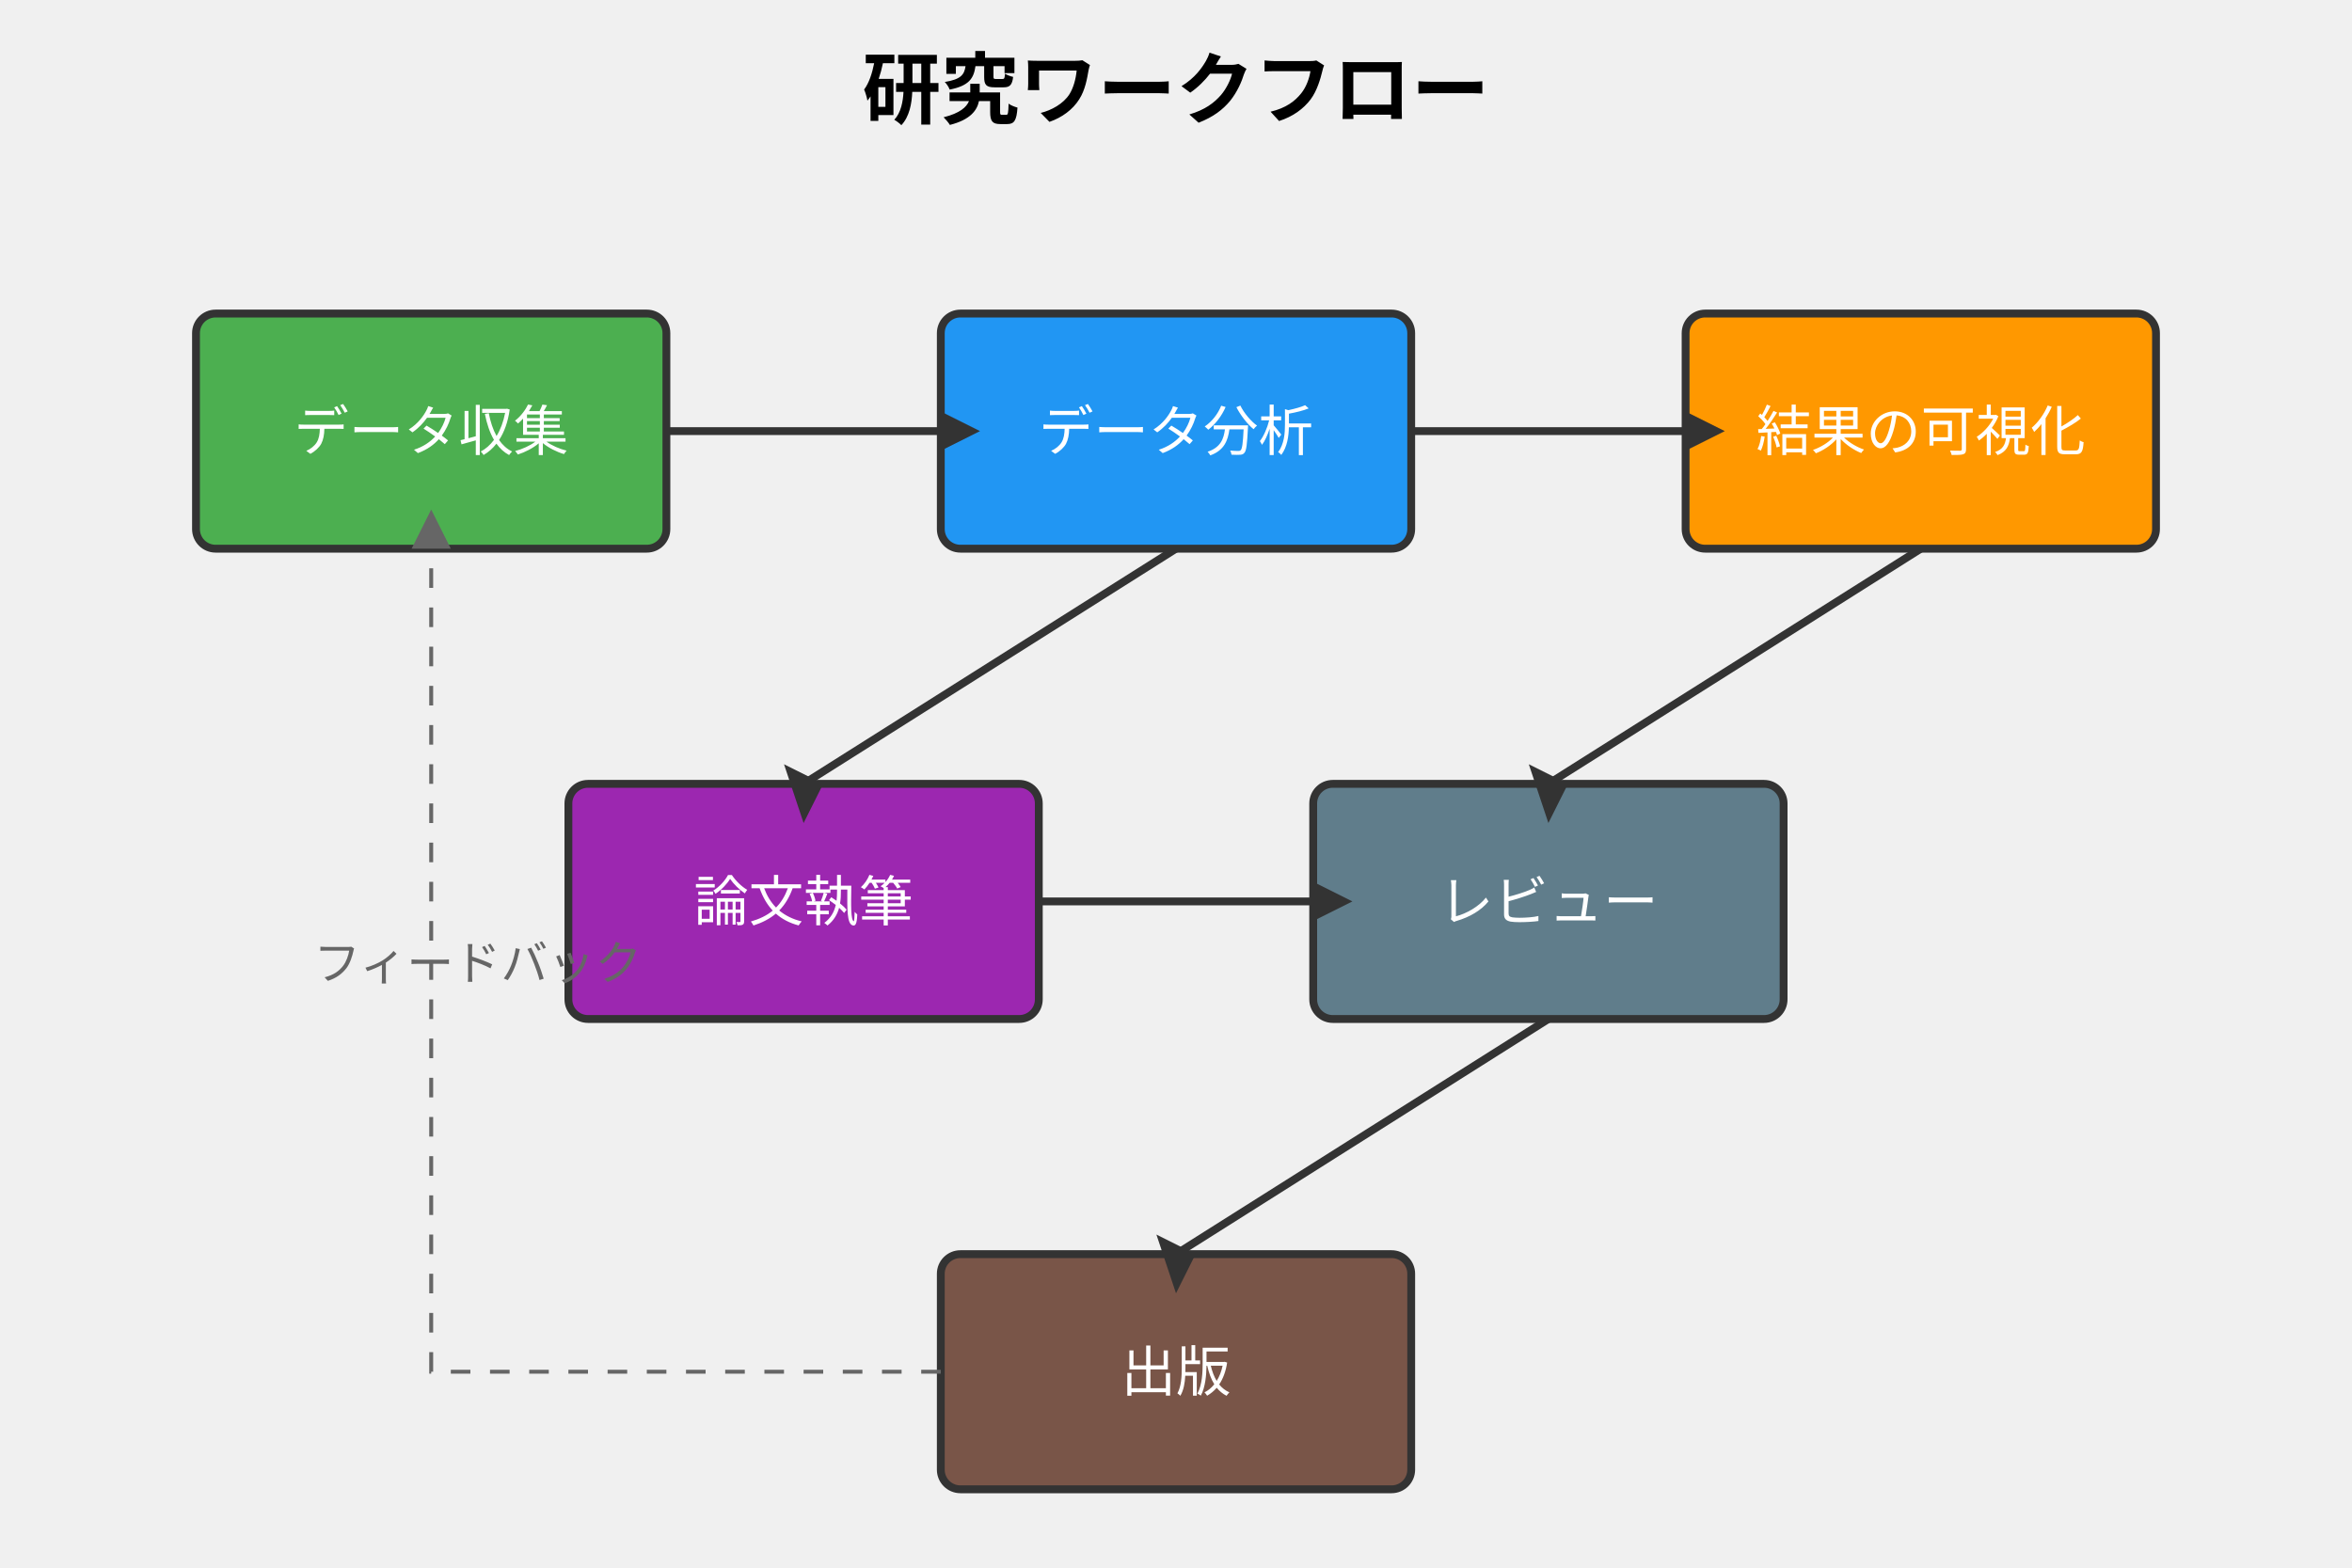
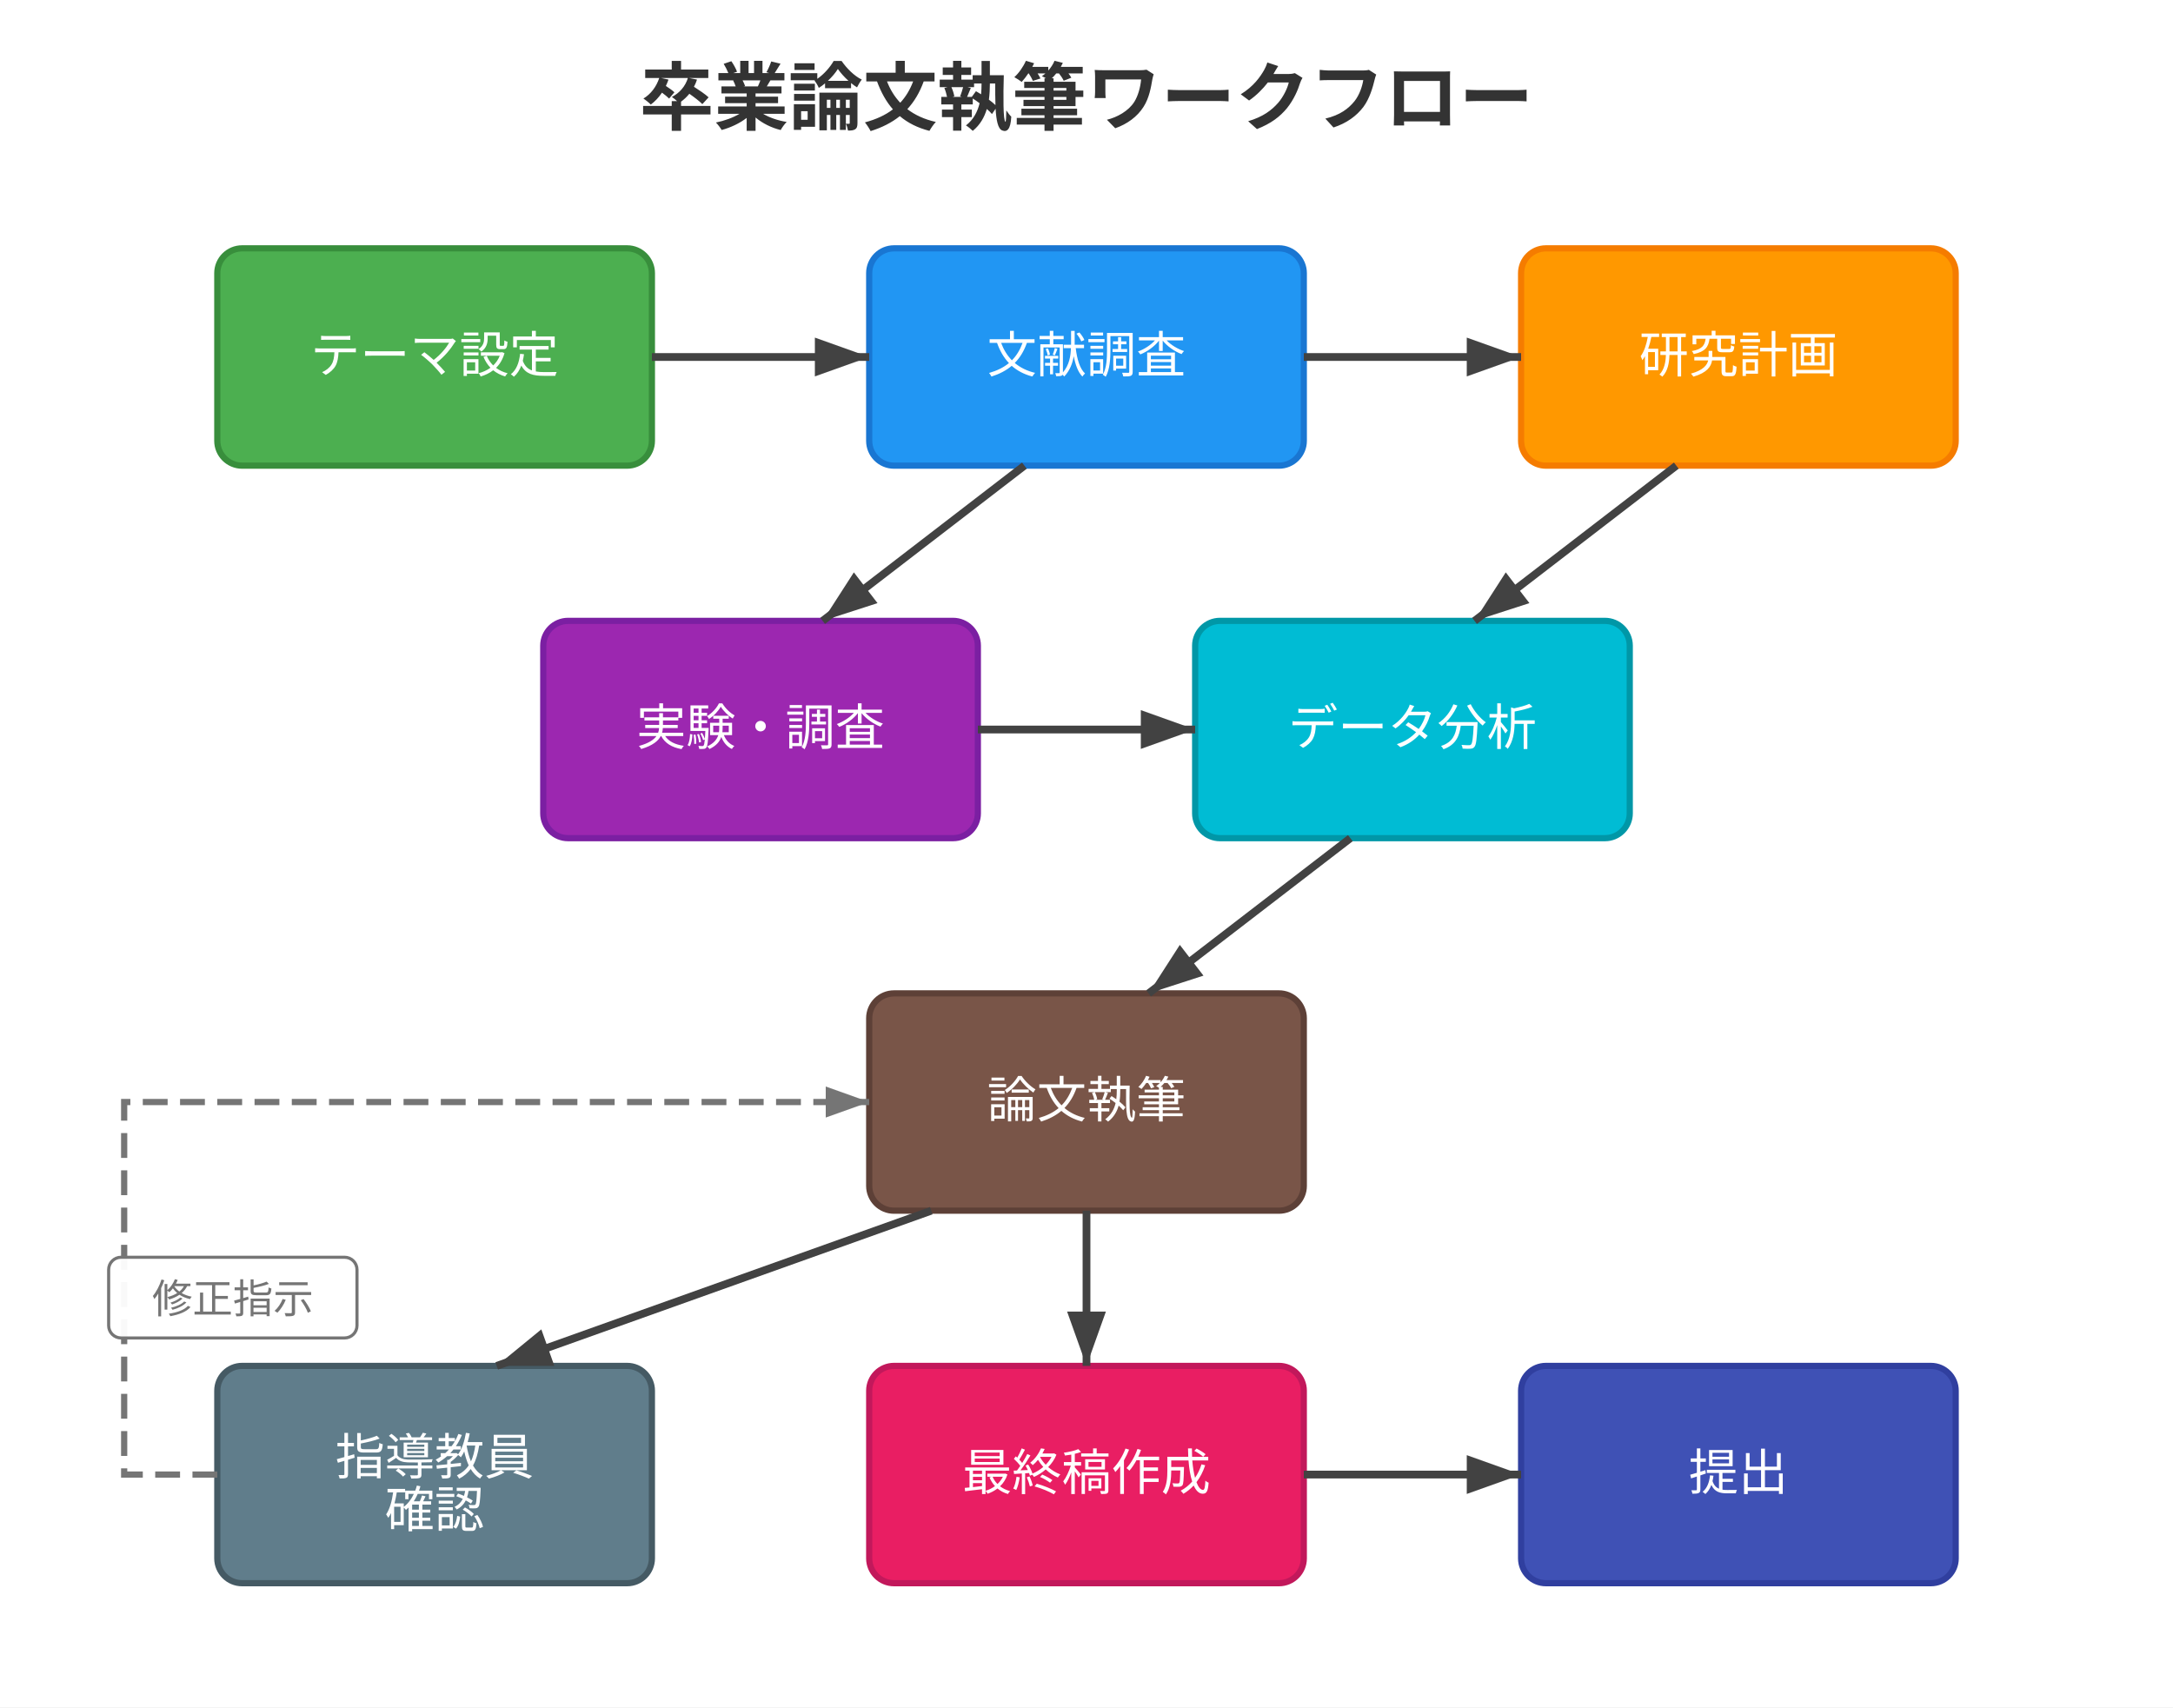
- <svg xmlns="http://www.w3.org/2000/svg" width="600" height="400">
-   <rect width="600" height="400" fill="#f0f0f0" />
-   <text x="300" y="30" text-anchor="middle" font-size="20" font-weight="bold" font-family="sans-serif">研究ワークフロー</text>
-   <rect x="50" y="80" width="120" height="60" fill="#4CAF50" stroke="#333" stroke-width="2" rx="5" />
-   <text x="110" y="115" text-anchor="middle" fill="white" font-size="14" font-family="sans-serif">データ収集</text>
-   <rect x="240" y="80" width="120" height="60" fill="#2196F3" stroke="#333" stroke-width="2" rx="5" />
-   <text x="300" y="115" text-anchor="middle" fill="white" font-size="14" font-family="sans-serif">データ分析</text>
-   <rect x="430" y="80" width="120" height="60" fill="#FF9800" stroke="#333" stroke-width="2" rx="5" />
-   <text x="490" y="115" text-anchor="middle" fill="white" font-size="14" font-family="sans-serif">結果の可視化</text>
-   <rect x="145" y="200" width="120" height="60" fill="#9C27B0" stroke="#333" stroke-width="2" rx="5" />
-   <text x="205" y="235" text-anchor="middle" fill="white" font-size="14" font-family="sans-serif">論文執筆</text>
-   <rect x="335" y="200" width="120" height="60" fill="#607D8B" stroke="#333" stroke-width="2" rx="5" />
-   <text x="395" y="235" text-anchor="middle" fill="white" font-size="14" font-family="sans-serif">レビュー</text>
-   <rect x="240" y="320" width="120" height="60" fill="#795548" stroke="#333" stroke-width="2" rx="5" />
-   <text x="300" y="355" text-anchor="middle" fill="white" font-size="14" font-family="sans-serif">出版</text>
-   <line x1="170" y1="110" x2="240" y2="110" stroke="#333" stroke-width="2" />
-   <polygon points="240,105 250,110 240,115" fill="#333" />
-   <line x1="360" y1="110" x2="430" y2="110" stroke="#333" stroke-width="2" />
-   <polygon points="430,105 440,110 430,115" fill="#333" />
-   <line x1="300" y1="140" x2="205" y2="200" stroke="#333" stroke-width="2" />
-   <polygon points="200,195 210,200 205,210" fill="#333" />
-   <line x1="490" y1="140" x2="395" y2="200" stroke="#333" stroke-width="2" />
-   <polygon points="390,195 400,200 395,210" fill="#333" />
-   <line x1="265" y1="230" x2="335" y2="230" stroke="#333" stroke-width="2" />
-   <polygon points="335,225 345,230 335,235" fill="#333" />
-   <line x1="395" y1="260" x2="300" y2="320" stroke="#333" stroke-width="2" />
-   <polygon points="295,315 305,320 300,330" fill="#333" />
-   <polyline points="240,350 110,350 110,140" stroke="#666" stroke-width="1" stroke-dasharray="5,5" fill="none" />
-   <polygon points="105,140 110,130 115,140" fill="#666" />
-   <text x="80" y="250" font-size="12" fill="#666" font-family="sans-serif">フィードバック</text>
+ <svg xmlns="http://www.w3.org/2000/svg" width="700" height="550">
+   <defs>
+     <marker id="arrowhead" markerWidth="8" markerHeight="8" refX="7" refY="2.5" orient="auto">
+       <polygon points="0 0, 7 2.5, 0 5" fill="#424242" />
+     </marker>
+     <marker id="arrowhead-feedback" markerWidth="8" markerHeight="8" refX="7" refY="2.5" orient="auto">
+       <polygon points="0 0, 7 2.5, 0 5" fill="#757575" />
+     </marker>
+   </defs>
+   <rect width="700" height="550" fill="#ffffff" />
+   <text x="350" y="40" text-anchor="middle" font-size="24" font-weight="bold" font-family="'Hiragino Sans', 'Noto Sans JP', sans-serif" fill="#333">
+     卒業論文執筆ワークフロー
+   </text>
+   <rect x="70" y="80" width="140" height="70" fill="#4CAF50" stroke="#388E3C" stroke-width="2" rx="8" />
+   <text x="140" y="120" text-anchor="middle" fill="white" font-size="16" font-weight="500" font-family="'Hiragino Sans', 'Noto Sans JP', sans-serif">
+     テーマ設定
+   </text>
+   <rect x="280" y="80" width="140" height="70" fill="#2196F3" stroke="#1976D2" stroke-width="2" rx="8" />
+   <text x="350" y="120" text-anchor="middle" fill="white" font-size="16" font-weight="500" font-family="'Hiragino Sans', 'Noto Sans JP', sans-serif">
+     文献調査
+   </text>
+   <rect x="490" y="80" width="140" height="70" fill="#FF9800" stroke="#F57C00" stroke-width="2" rx="8" />
+   <text x="560" y="120" text-anchor="middle" fill="white" font-size="16" font-weight="500" font-family="'Hiragino Sans', 'Noto Sans JP', sans-serif">
+     研究計画
+   </text>
+   <rect x="175" y="200" width="140" height="70" fill="#9C27B0" stroke="#7B1FA2" stroke-width="2" rx="8" />
+   <text x="245" y="240" text-anchor="middle" fill="white" font-size="16" font-weight="500" font-family="'Hiragino Sans', 'Noto Sans JP', sans-serif">
+     実験・調査
+   </text>
+   <rect x="385" y="200" width="140" height="70" fill="#00BCD4" stroke="#0097A7" stroke-width="2" rx="8" />
+   <text x="455" y="240" text-anchor="middle" fill="white" font-size="16" font-weight="500" font-family="'Hiragino Sans', 'Noto Sans JP', sans-serif">
+     データ分析
+   </text>
+   <rect x="280" y="320" width="140" height="70" fill="#795548" stroke="#5D4037" stroke-width="2" rx="8" />
+   <text x="350" y="360" text-anchor="middle" fill="white" font-size="16" font-weight="500" font-family="'Hiragino Sans', 'Noto Sans JP', sans-serif">
+     論文執筆
+   </text>
+   <rect x="70" y="440" width="140" height="70" fill="#607D8B" stroke="#455A64" stroke-width="2" rx="8" />
+   <text x="140" y="475" text-anchor="middle" fill="white" font-size="16" font-weight="500" font-family="'Hiragino Sans', 'Noto Sans JP', sans-serif">
+     指導教員
+   </text>
+   <text x="140" y="492" text-anchor="middle" fill="white" font-size="16" font-weight="500" font-family="'Hiragino Sans', 'Noto Sans JP', sans-serif">
+     確認
+   </text>
+   <rect x="280" y="440" width="140" height="70" fill="#E91E63" stroke="#C2185B" stroke-width="2" rx="8" />
+   <text x="350" y="480" text-anchor="middle" fill="white" font-size="16" font-weight="500" font-family="'Hiragino Sans', 'Noto Sans JP', sans-serif">
+     最終稿作成
+   </text>
+   <rect x="490" y="440" width="140" height="70" fill="#3F51B5" stroke="#303F9F" stroke-width="2" rx="8" />
+   <text x="560" y="480" text-anchor="middle" fill="white" font-size="16" font-weight="500" font-family="'Hiragino Sans', 'Noto Sans JP', sans-serif">
+     提出
+   </text>
+   <line x1="210" y1="115" x2="280" y2="115" stroke="#424242" stroke-width="2.5" marker-end="url(#arrowhead)" />
+   <line x1="420" y1="115" x2="490" y2="115" stroke="#424242" stroke-width="2.5" marker-end="url(#arrowhead)" />
+   <line x1="330" y1="150" x2="265" y2="200" stroke="#424242" stroke-width="2.5" marker-end="url(#arrowhead)" />
+   <line x1="540" y1="150" x2="475" y2="200" stroke="#424242" stroke-width="2.5" marker-end="url(#arrowhead)" />
+   <line x1="315" y1="235" x2="385" y2="235" stroke="#424242" stroke-width="2.5" marker-end="url(#arrowhead)" />
+   <line x1="435" y1="270" x2="370" y2="320" stroke="#424242" stroke-width="2.5" marker-end="url(#arrowhead)" />
+   <line x1="300" y1="390" x2="160" y2="440" stroke="#424242" stroke-width="2.5" marker-end="url(#arrowhead)" />
+   <line x1="350" y1="390" x2="350" y2="440" stroke="#424242" stroke-width="2.5" marker-end="url(#arrowhead)" />
+   <line x1="420" y1="475" x2="490" y2="475" stroke="#424242" stroke-width="2.5" marker-end="url(#arrowhead)" />
+   <path d="M 70 475 L 40 475 L 40 355 L 280 355" stroke="#757575" stroke-width="2" stroke-dasharray="8,4" fill="none" marker-end="url(#arrowhead-feedback)" />
+   <rect x="35" y="405" width="80" height="26" fill="white" fill-opacity="0.95" rx="4" stroke="#757575" stroke-width="1" />
+   <text x="75" y="423" text-anchor="middle" font-size="13" fill="#757575" font-family="'Hiragino Sans', 'Noto Sans JP', sans-serif">
+     修正指示
+   </text>
</svg>
